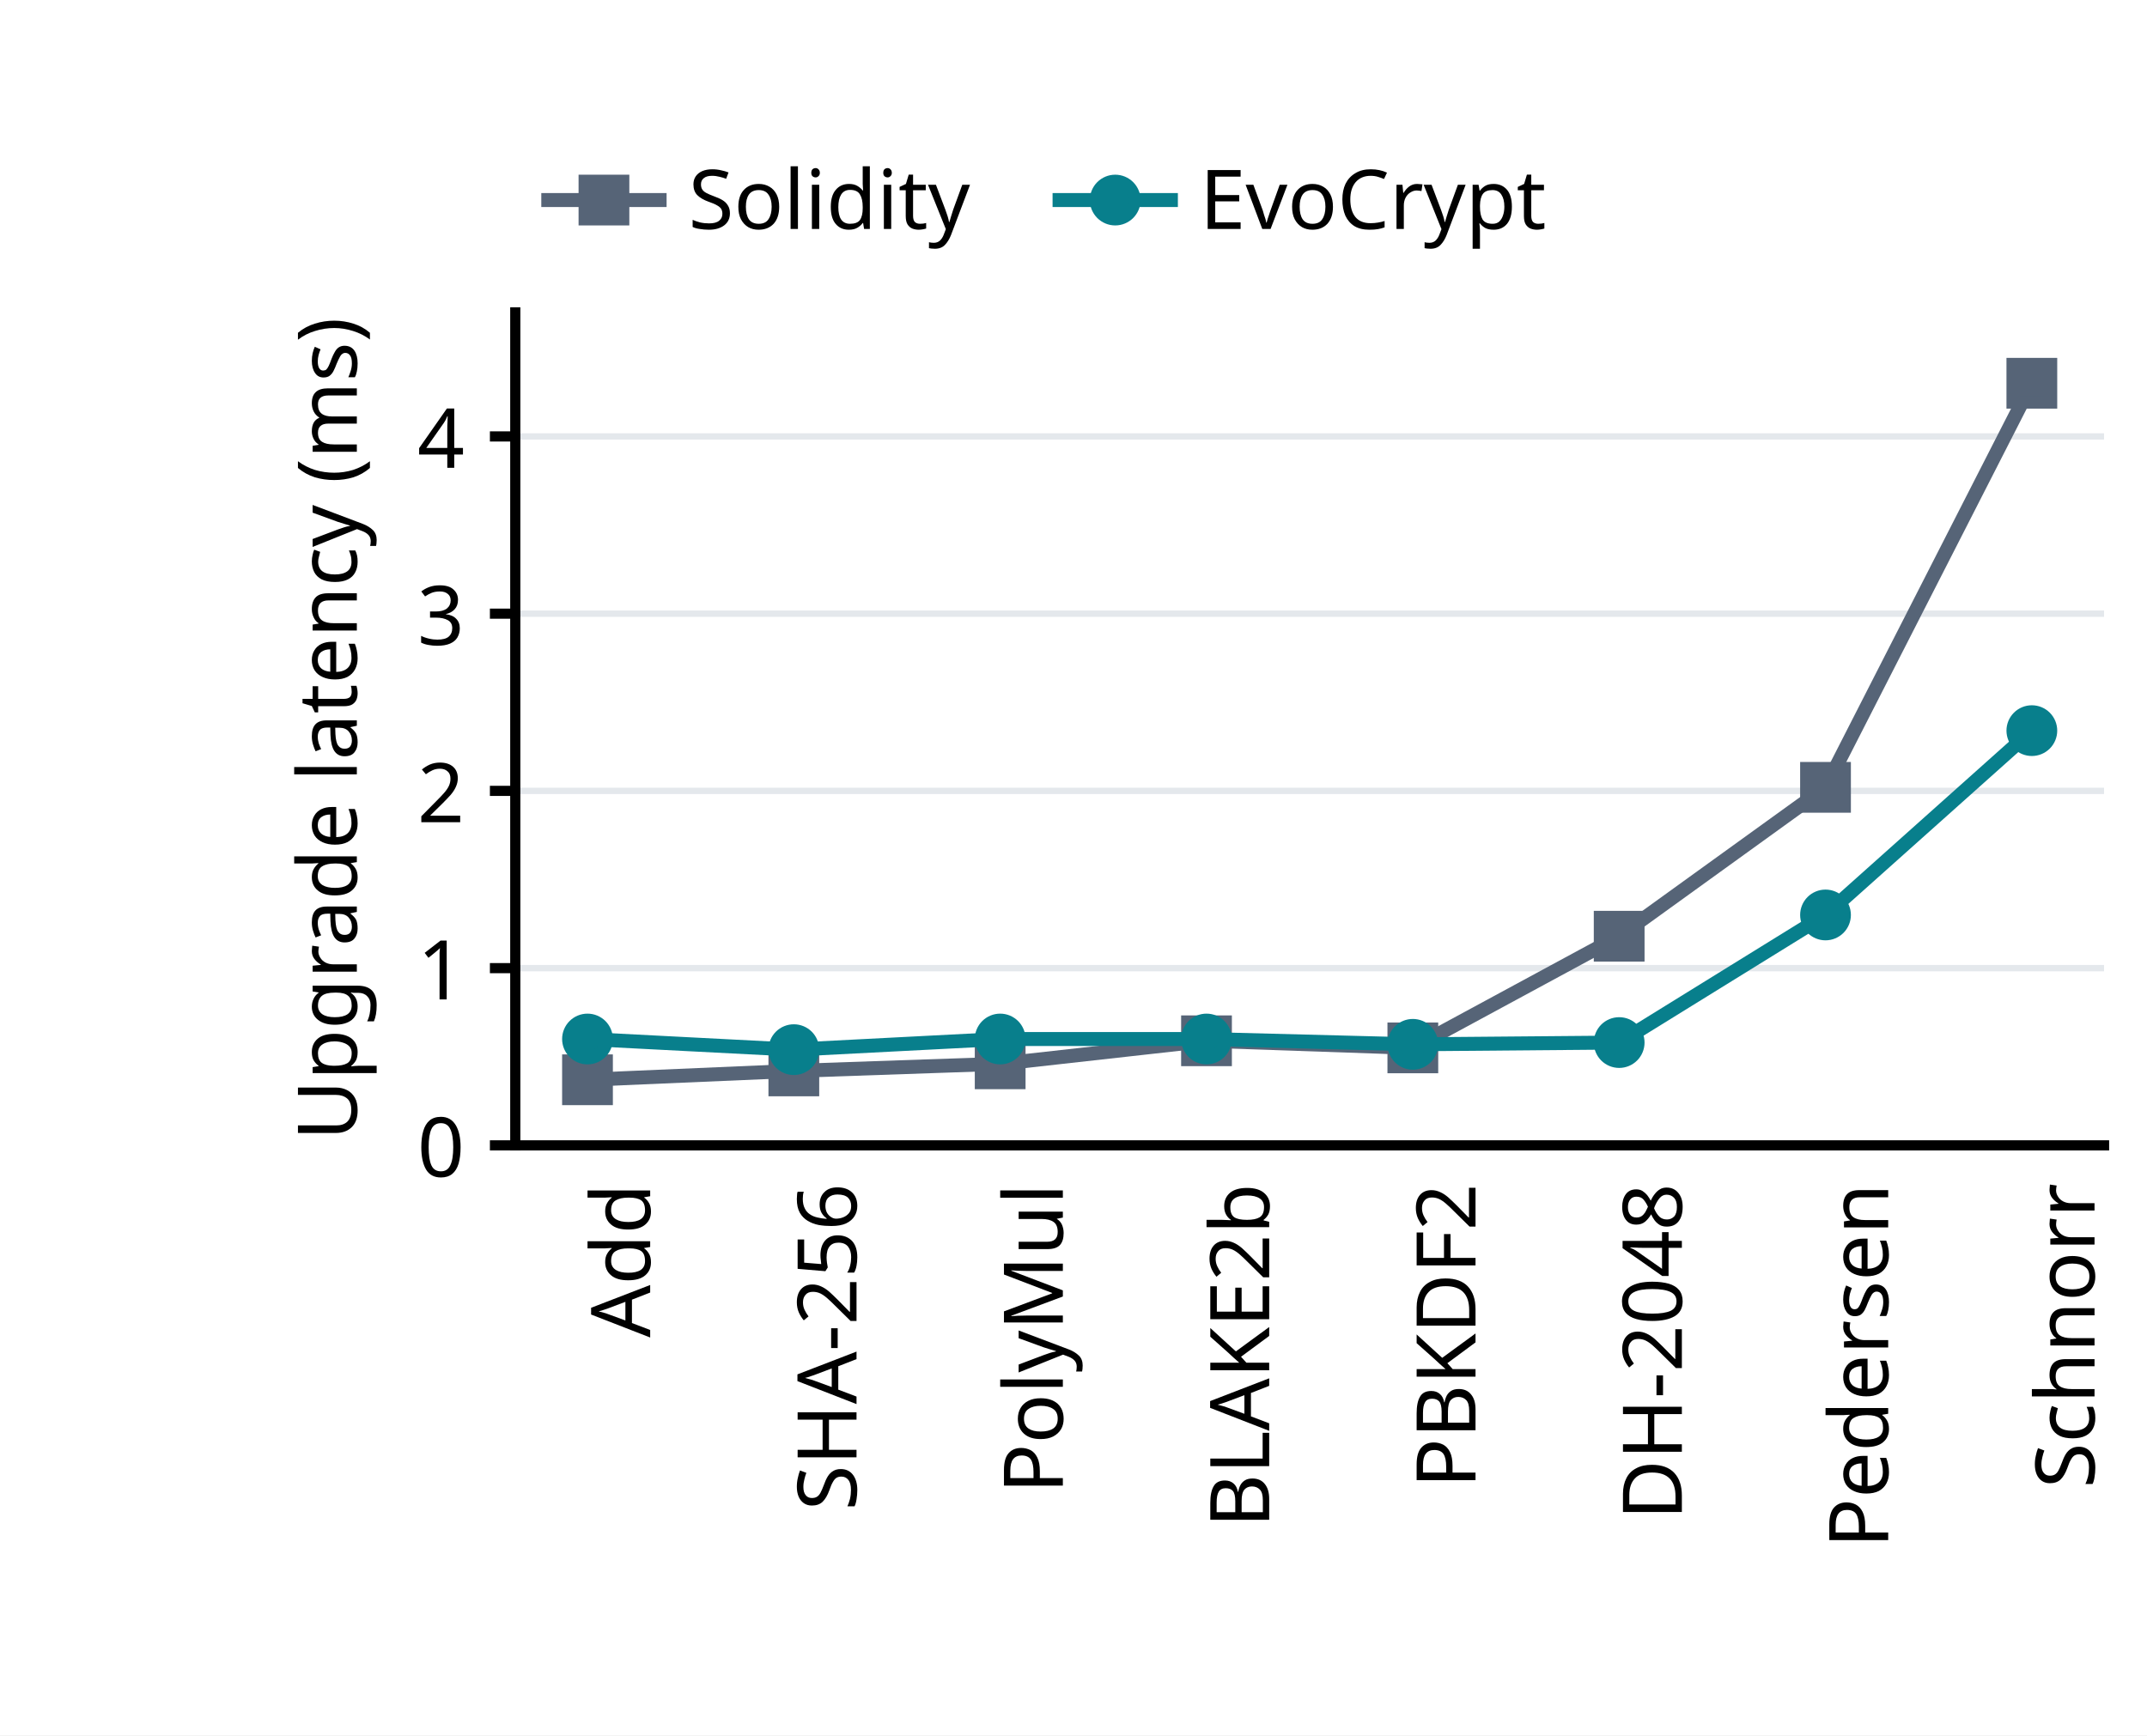
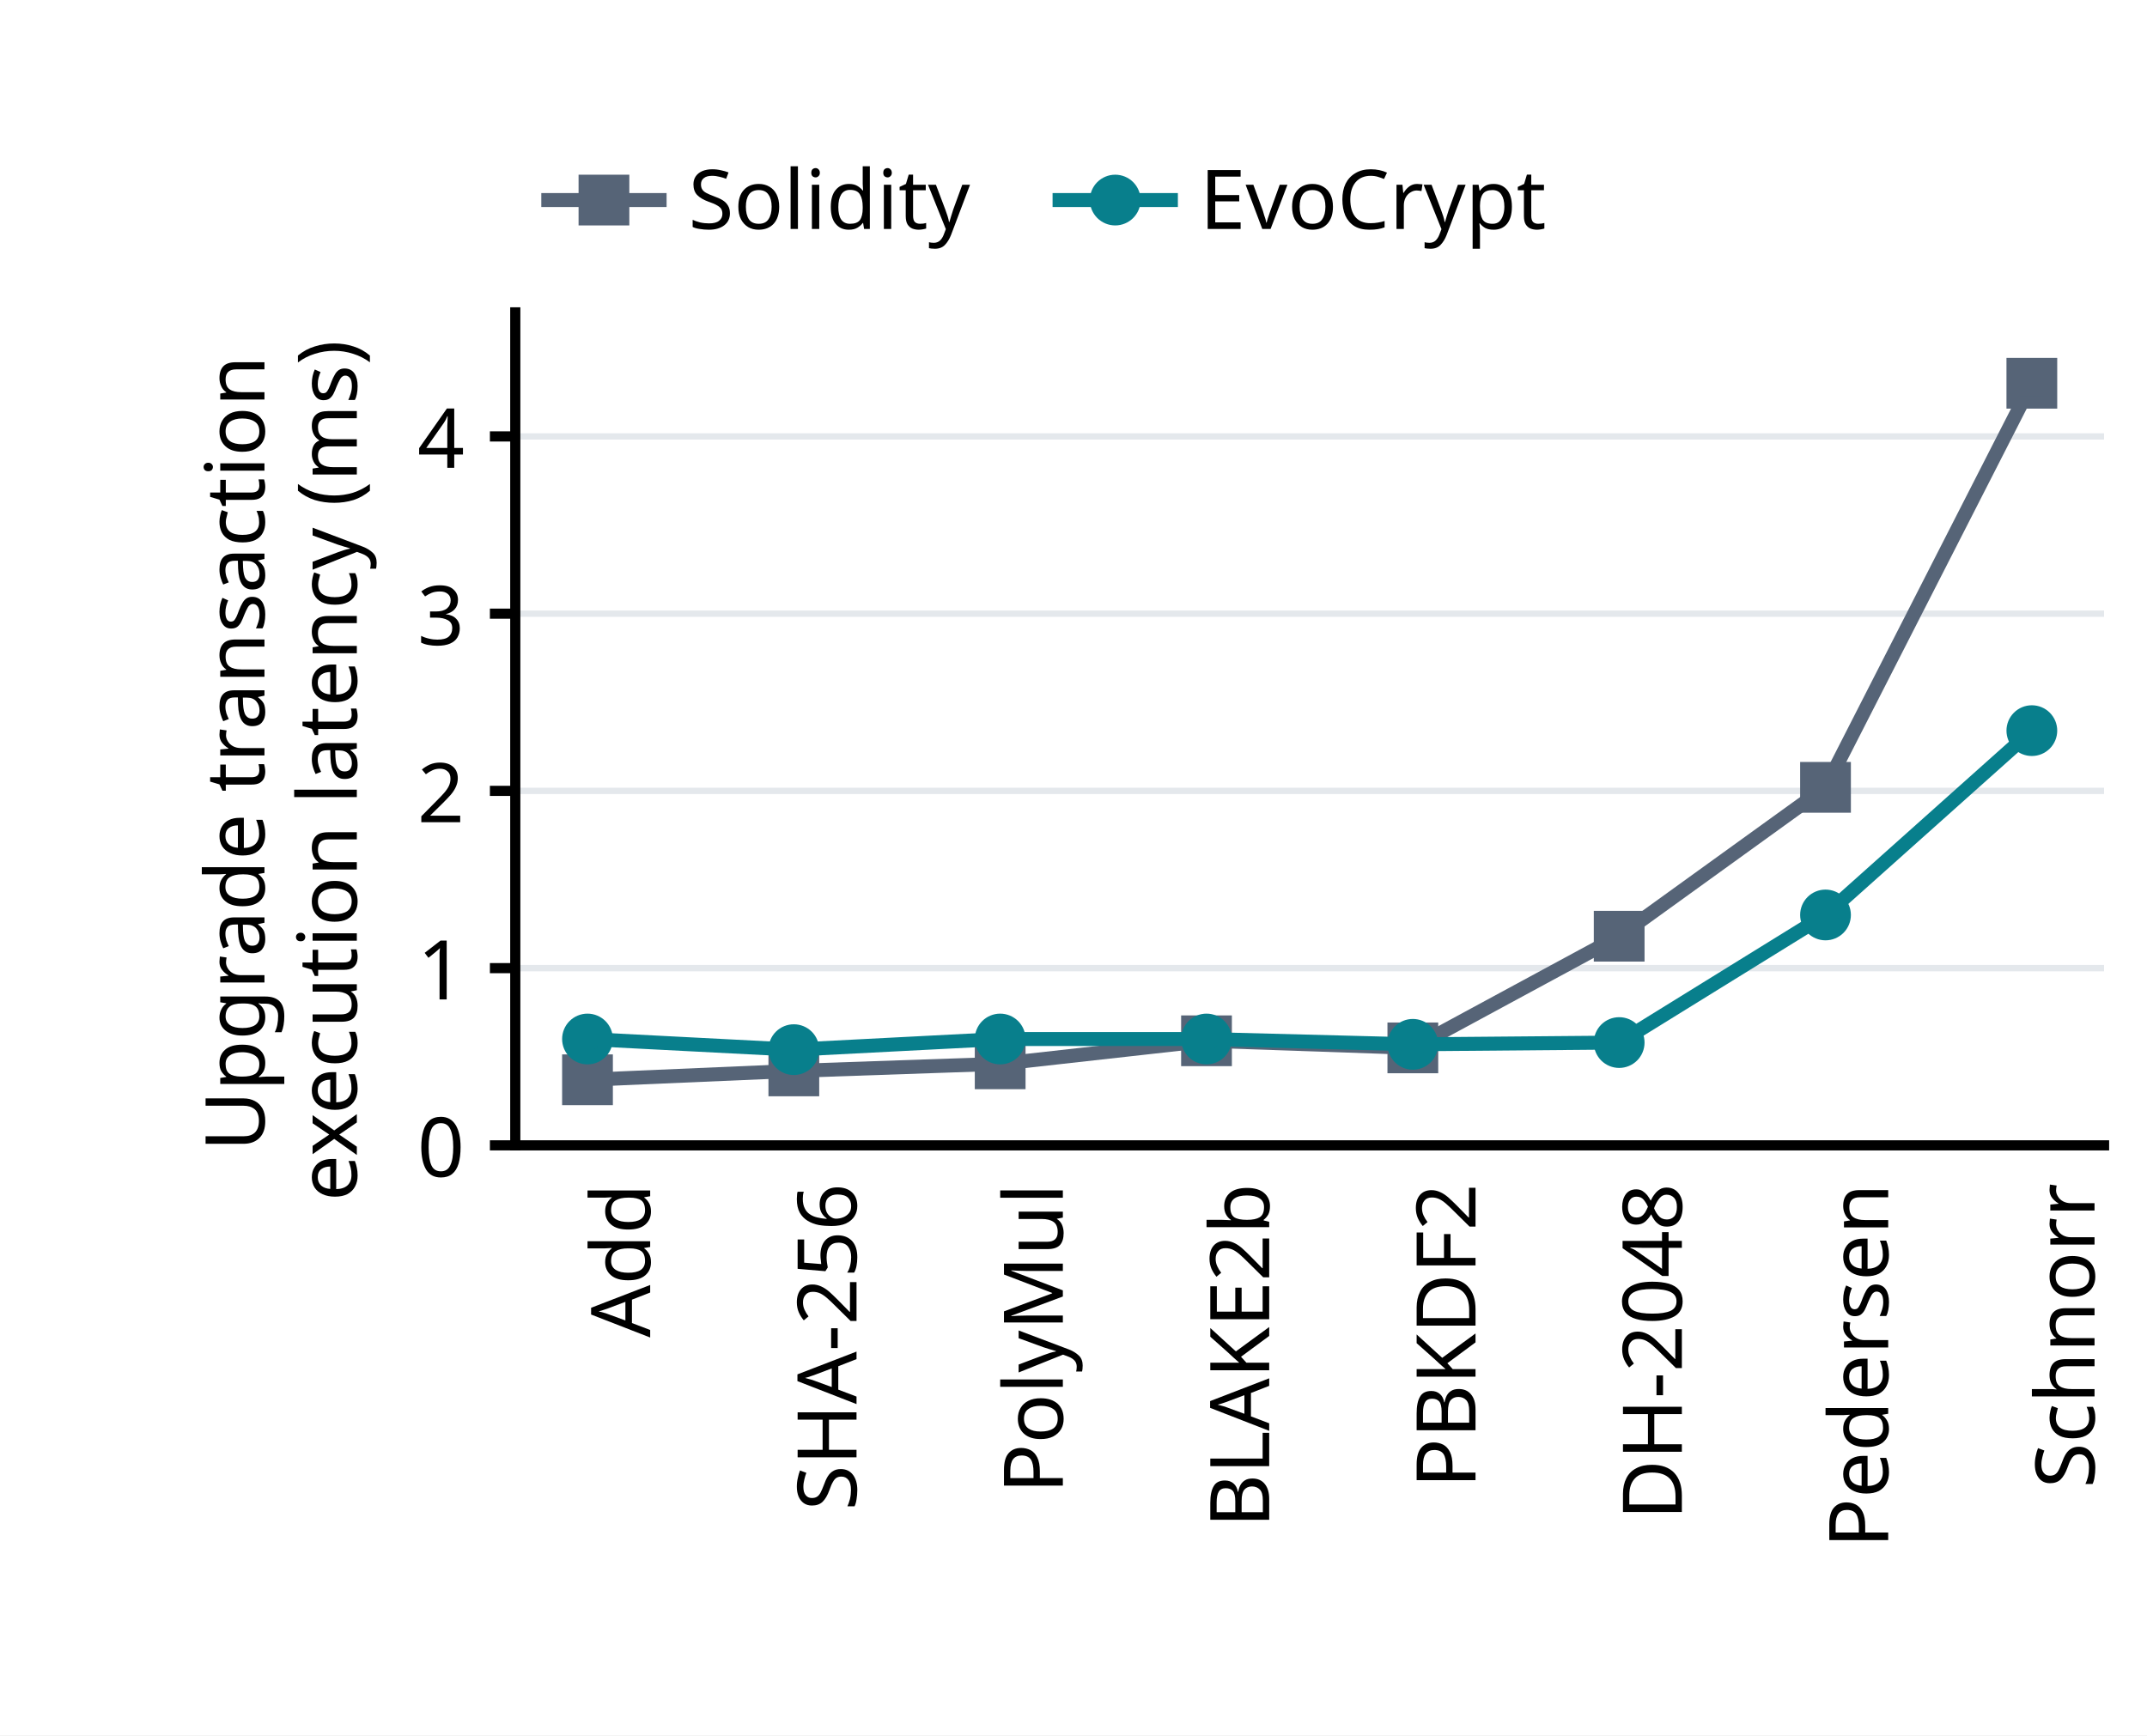
<svg xmlns="http://www.w3.org/2000/svg" xmlns:xlink="http://www.w3.org/1999/xlink" width="169.2pt" height="136.8pt" viewBox="0 0 169.2 136.8" version="1.1">
  <defs>
    <style type="text/css">*{stroke-linejoin: round; stroke-linecap: butt}</style>
  </defs>
  <g id="figure_1">
    <g id="patch_1">
      <path d="M 0 136.8  L 169.2 136.8  L 169.2 0  L 0 0  z " style="fill: #ffffff" />
    </g>
    <g id="axes_1">
      <g id="patch_2">
        <path d="M 40.608 90.288  L 165.816 90.288  L 165.816 24.624  L 40.608 24.624  z " style="fill: #ffffff" />
      </g>
      <g id="matplotlib.axis_1">
        <g id="xtick_1">
          <g id="line2d_1" />
          <g id="text_1">
            <text style="font: 6.5px 'sans-serif'; text-anchor: end" x="51.238" y="93.288" transform="rotate(-90, 51.23826, 93.288)">Add</text>
          </g>
        </g>
        <g id="xtick_2">
          <g id="line2d_2" />
          <g id="text_2">
            <text style="font: 6.5px 'sans-serif'; text-anchor: end" x="67.499" y="93.288" transform="rotate(-90, 67.49904, 93.288)">SHA-256</text>
          </g>
        </g>
        <g id="xtick_3">
          <g id="line2d_3" />
          <g id="text_3">
            <text style="font: 6.5px 'sans-serif'; text-anchor: end" x="83.76" y="93.288" transform="rotate(-90, 83.75982, 93.288)">PolyMul</text>
          </g>
        </g>
        <g id="xtick_4">
          <g id="line2d_4" />
          <g id="text_4">
            <text style="font: 6.5px 'sans-serif'; text-anchor: end" x="100.021" y="93.288" transform="rotate(-90, 100.0206, 93.288)">BLAKE2b</text>
          </g>
        </g>
        <g id="xtick_5">
          <g id="line2d_5" />
          <g id="text_5">
            <text style="font: 6.5px 'sans-serif'; text-anchor: end" x="116.281" y="93.288" transform="rotate(-90, 116.2814, 93.288)">PBKDF2</text>
          </g>
        </g>
        <g id="xtick_6">
          <g id="line2d_6" />
          <g id="text_6">
            <text style="font: 6.5px 'sans-serif'; text-anchor: end" x="132.542" y="93.288" transform="rotate(-90, 132.5422, 93.288)">DH-2048</text>
          </g>
        </g>
        <g id="xtick_7">
          <g id="line2d_7" />
          <g id="text_7">
            <text style="font: 6.5px 'sans-serif'; text-anchor: end" x="148.803" y="93.288" transform="rotate(-90, 148.8029, 93.288)">Pedersen</text>
          </g>
        </g>
        <g id="xtick_8">
          <g id="line2d_8" />
          <g id="text_8">
            <text style="font: 6.5px 'sans-serif'; text-anchor: end" x="165.064" y="93.288" transform="rotate(-90, 165.0637, 93.288)">Schnorr</text>
          </g>
        </g>
      </g>
      <g id="matplotlib.axis_2">
        <g id="ytick_1">
          <g id="line2d_9">
-             <path d="M 40.608 90.288  L 165.816 90.288  " clip-path="url(#p1daf15779c)" style="fill: none; stroke: #e4e8ec; stroke-width: 0.5; stroke-linecap: square" />
+             <path d="M 40.608 90.288  L 165.816 90.288  " clip-path="url(#p2796b91955)" style="fill: none; stroke: #e4e8ec; stroke-width: 0.5; stroke-linecap: square" />
          </g>
          <g id="line2d_10">
            <defs>
-               <path id="ma8b0f7a4cb" d="M 0 0  L -2 0  " style="stroke: #000000; stroke-width: 0.8" />
+               <path id="mdf60f42db8" d="M 0 0  L -2 0  " style="stroke: #000000; stroke-width: 0.8" />
            </defs>
            <g>
-               <use xlink:href="#ma8b0f7a4cb" x="40.608" y="90.288" style="stroke: #000000; stroke-width: 0.8" />
+               <use xlink:href="#mdf60f42db8" x="40.608" y="90.288" style="stroke: #000000; stroke-width: 0.8" />
            </g>
          </g>
          <g id="text_9">
            <text style="font: 6.5px 'sans-serif'; text-anchor: end" x="36.608" y="92.757" transform="rotate(-0, 36.608, 92.75749)">0</text>
          </g>
        </g>
        <g id="ytick_2">
          <g id="line2d_11">
-             <path d="M 40.608 76.317  L 165.816 76.317  " clip-path="url(#p1daf15779c)" style="fill: none; stroke: #e4e8ec; stroke-width: 0.5; stroke-linecap: square" />
+             <path d="M 40.608 76.317  L 165.816 76.317  " clip-path="url(#p2796b91955)" style="fill: none; stroke: #e4e8ec; stroke-width: 0.5; stroke-linecap: square" />
          </g>
          <g id="line2d_12">
            <g>
-               <use xlink:href="#ma8b0f7a4cb" x="40.608" y="76.317" style="stroke: #000000; stroke-width: 0.8" />
+               <use xlink:href="#mdf60f42db8" x="40.608" y="76.317" style="stroke: #000000; stroke-width: 0.8" />
            </g>
          </g>
          <g id="text_10">
            <text style="font: 6.5px 'sans-serif'; text-anchor: end" x="36.608" y="78.786" transform="rotate(-0, 36.608, 78.78643)">1</text>
          </g>
        </g>
        <g id="ytick_3">
          <g id="line2d_13">
-             <path d="M 40.608 62.346  L 165.816 62.346  " clip-path="url(#p1daf15779c)" style="fill: none; stroke: #e4e8ec; stroke-width: 0.5; stroke-linecap: square" />
+             <path d="M 40.608 62.346  L 165.816 62.346  " clip-path="url(#p2796b91955)" style="fill: none; stroke: #e4e8ec; stroke-width: 0.5; stroke-linecap: square" />
          </g>
          <g id="line2d_14">
            <g>
-               <use xlink:href="#ma8b0f7a4cb" x="40.608" y="62.346" style="stroke: #000000; stroke-width: 0.8" />
+               <use xlink:href="#mdf60f42db8" x="40.608" y="62.346" style="stroke: #000000; stroke-width: 0.8" />
            </g>
          </g>
          <g id="text_11">
            <text style="font: 6.5px 'sans-serif'; text-anchor: end" x="36.608" y="64.815" transform="rotate(-0, 36.608, 64.81536)">2</text>
          </g>
        </g>
        <g id="ytick_4">
          <g id="line2d_15">
-             <path d="M 40.608 48.375  L 165.816 48.375  " clip-path="url(#p1daf15779c)" style="fill: none; stroke: #e4e8ec; stroke-width: 0.5; stroke-linecap: square" />
+             <path d="M 40.608 48.375  L 165.816 48.375  " clip-path="url(#p2796b91955)" style="fill: none; stroke: #e4e8ec; stroke-width: 0.5; stroke-linecap: square" />
          </g>
          <g id="line2d_16">
            <g>
-               <use xlink:href="#ma8b0f7a4cb" x="40.608" y="48.375" style="stroke: #000000; stroke-width: 0.8" />
+               <use xlink:href="#mdf60f42db8" x="40.608" y="48.375" style="stroke: #000000; stroke-width: 0.8" />
            </g>
          </g>
          <g id="text_12">
            <text style="font: 6.5px 'sans-serif'; text-anchor: end" x="36.608" y="50.844" transform="rotate(-0, 36.608, 50.8443)">3</text>
          </g>
        </g>
        <g id="ytick_5">
          <g id="line2d_17">
-             <path d="M 40.608 34.404  L 165.816 34.404  " clip-path="url(#p1daf15779c)" style="fill: none; stroke: #e4e8ec; stroke-width: 0.5; stroke-linecap: square" />
+             <path d="M 40.608 34.404  L 165.816 34.404  " clip-path="url(#p2796b91955)" style="fill: none; stroke: #e4e8ec; stroke-width: 0.5; stroke-linecap: square" />
          </g>
          <g id="line2d_18">
            <g>
-               <use xlink:href="#ma8b0f7a4cb" x="40.608" y="34.404" style="stroke: #000000; stroke-width: 0.8" />
+               <use xlink:href="#mdf60f42db8" x="40.608" y="34.404" style="stroke: #000000; stroke-width: 0.8" />
            </g>
          </g>
          <g id="text_13">
            <text style="font: 6.5px 'sans-serif'; text-anchor: end" x="36.608" y="36.873" transform="rotate(-0, 36.608, 36.87324)">4</text>
          </g>
        </g>
        <g id="text_14">
-           <text style="font: 6.5px 'sans-serif'; text-anchor: middle" x="28.121" y="57.456" transform="rotate(-90, 28.12058, 57.456)">Upgrade latency (ms)</text>
+           <text style="font: 6.5px 'sans-serif'" transform="translate(20.842 90.74311)rotate(-90)">Upgrade transaction</text>
+           <text style="font: 6.5px 'sans-serif'" transform="translate(28.12058 94.69186)rotate(-90)">execution latency (ms)</text>
        </g>
      </g>
      <g id="patch_3">
        <path d="M 40.608 90.288  L 40.608 24.624  " style="fill: none; stroke: #000000; stroke-width: 0.8; stroke-linejoin: miter; stroke-linecap: square" />
      </g>
      <g id="patch_4">
        <path d="M 40.608 90.288  L 165.816 90.288  " style="fill: none; stroke: #000000; stroke-width: 0.8; stroke-linejoin: miter; stroke-linecap: square" />
      </g>
      <g id="line2d_19">
-         <path d="M 46.299 85.119  L 62.56 84.42  L 78.821 83.861  L 95.082 82.045  L 111.342 82.604  L 127.603 73.802  L 143.864 62.066  L 160.125 30.212  " clip-path="url(#p1daf15779c)" style="fill: none; stroke: #566477; stroke-width: 1.1; stroke-linecap: square" />
+         <path d="M 46.299 85.119  L 62.56 84.42  L 78.821 83.861  L 95.082 82.045  L 111.342 82.604  L 127.603 73.802  L 143.864 62.066  L 160.125 30.212  " clip-path="url(#p2796b91955)" style="fill: none; stroke: #566477; stroke-width: 1.1; stroke-linecap: square" />
        <defs>
-           <path id="mbe85fc3e45" d="M -1.5 1.5  L 1.5 1.5  L 1.5 -1.5  L -1.5 -1.5  z " style="stroke: #566477; stroke-linejoin: miter" />
+           <path id="ma5b903c2b3" d="M -1.5 1.5  L 1.5 1.5  L 1.5 -1.5  L -1.5 -1.5  z " style="stroke: #566477; stroke-linejoin: miter" />
        </defs>
-         <g clip-path="url(#p1daf15779c)">
-           <use xlink:href="#mbe85fc3e45" x="46.299" y="85.119" style="fill: #566477; stroke: #566477; stroke-linejoin: miter" />
-           <use xlink:href="#mbe85fc3e45" x="62.56" y="84.42" style="fill: #566477; stroke: #566477; stroke-linejoin: miter" />
-           <use xlink:href="#mbe85fc3e45" x="78.821" y="83.861" style="fill: #566477; stroke: #566477; stroke-linejoin: miter" />
-           <use xlink:href="#mbe85fc3e45" x="95.082" y="82.045" style="fill: #566477; stroke: #566477; stroke-linejoin: miter" />
-           <use xlink:href="#mbe85fc3e45" x="111.342" y="82.604" style="fill: #566477; stroke: #566477; stroke-linejoin: miter" />
-           <use xlink:href="#mbe85fc3e45" x="127.603" y="73.802" style="fill: #566477; stroke: #566477; stroke-linejoin: miter" />
-           <use xlink:href="#mbe85fc3e45" x="143.864" y="62.066" style="fill: #566477; stroke: #566477; stroke-linejoin: miter" />
-           <use xlink:href="#mbe85fc3e45" x="160.125" y="30.212" style="fill: #566477; stroke: #566477; stroke-linejoin: miter" />
+         <g clip-path="url(#p2796b91955)">
+           <use xlink:href="#ma5b903c2b3" x="46.299" y="85.119" style="fill: #566477; stroke: #566477; stroke-linejoin: miter" />
+           <use xlink:href="#ma5b903c2b3" x="62.56" y="84.42" style="fill: #566477; stroke: #566477; stroke-linejoin: miter" />
+           <use xlink:href="#ma5b903c2b3" x="78.821" y="83.861" style="fill: #566477; stroke: #566477; stroke-linejoin: miter" />
+           <use xlink:href="#ma5b903c2b3" x="95.082" y="82.045" style="fill: #566477; stroke: #566477; stroke-linejoin: miter" />
+           <use xlink:href="#ma5b903c2b3" x="111.342" y="82.604" style="fill: #566477; stroke: #566477; stroke-linejoin: miter" />
+           <use xlink:href="#ma5b903c2b3" x="127.603" y="73.802" style="fill: #566477; stroke: #566477; stroke-linejoin: miter" />
+           <use xlink:href="#ma5b903c2b3" x="143.864" y="62.066" style="fill: #566477; stroke: #566477; stroke-linejoin: miter" />
+           <use xlink:href="#ma5b903c2b3" x="160.125" y="30.212" style="fill: #566477; stroke: #566477; stroke-linejoin: miter" />
        </g>
      </g>
      <g id="line2d_20">
-         <path d="M 46.299 81.905  L 62.56 82.744  L 78.821 81.905  L 95.082 81.905  L 111.342 82.324  L 127.603 82.185  L 143.864 72.126  L 160.125 57.596  " clip-path="url(#p1daf15779c)" style="fill: none; stroke: #087f8c; stroke-width: 1.1; stroke-linecap: square" />
+         <path d="M 46.299 81.905  L 62.56 82.744  L 78.821 81.905  L 95.082 81.905  L 111.342 82.324  L 127.603 82.185  L 143.864 72.126  L 160.125 57.596  " clip-path="url(#p2796b91955)" style="fill: none; stroke: #087f8c; stroke-width: 1.1; stroke-linecap: square" />
        <defs>
-           <path id="me8bb6727f4" d="M 0 1.5  C 0.398 1.5 0.779 1.342 1.061 1.061  C 1.342 0.779 1.5 0.398 1.5 0  C 1.5 -0.398 1.342 -0.779 1.061 -1.061  C 0.779 -1.342 0.398 -1.5 0 -1.5  C -0.398 -1.5 -0.779 -1.342 -1.061 -1.061  C -1.342 -0.779 -1.5 -0.398 -1.5 0  C -1.5 0.398 -1.342 0.779 -1.061 1.061  C -0.779 1.342 -0.398 1.5 0 1.5  z " style="stroke: #087f8c" />
+           <path id="ma09a48c09f" d="M 0 1.5  C 0.398 1.5 0.779 1.342 1.061 1.061  C 1.342 0.779 1.5 0.398 1.5 0  C 1.5 -0.398 1.342 -0.779 1.061 -1.061  C 0.779 -1.342 0.398 -1.5 0 -1.5  C -0.398 -1.5 -0.779 -1.342 -1.061 -1.061  C -1.342 -0.779 -1.5 -0.398 -1.5 0  C -1.5 0.398 -1.342 0.779 -1.061 1.061  C -0.779 1.342 -0.398 1.5 0 1.5  z " style="stroke: #087f8c" />
        </defs>
-         <g clip-path="url(#p1daf15779c)">
-           <use xlink:href="#me8bb6727f4" x="46.299" y="81.905" style="fill: #087f8c; stroke: #087f8c" />
-           <use xlink:href="#me8bb6727f4" x="62.56" y="82.744" style="fill: #087f8c; stroke: #087f8c" />
-           <use xlink:href="#me8bb6727f4" x="78.821" y="81.905" style="fill: #087f8c; stroke: #087f8c" />
-           <use xlink:href="#me8bb6727f4" x="95.082" y="81.905" style="fill: #087f8c; stroke: #087f8c" />
-           <use xlink:href="#me8bb6727f4" x="111.342" y="82.324" style="fill: #087f8c; stroke: #087f8c" />
-           <use xlink:href="#me8bb6727f4" x="127.603" y="82.185" style="fill: #087f8c; stroke: #087f8c" />
-           <use xlink:href="#me8bb6727f4" x="143.864" y="72.126" style="fill: #087f8c; stroke: #087f8c" />
-           <use xlink:href="#me8bb6727f4" x="160.125" y="57.596" style="fill: #087f8c; stroke: #087f8c" />
+         <g clip-path="url(#p2796b91955)">
+           <use xlink:href="#ma09a48c09f" x="46.299" y="81.905" style="fill: #087f8c; stroke: #087f8c" />
+           <use xlink:href="#ma09a48c09f" x="62.56" y="82.744" style="fill: #087f8c; stroke: #087f8c" />
+           <use xlink:href="#ma09a48c09f" x="78.821" y="81.905" style="fill: #087f8c; stroke: #087f8c" />
+           <use xlink:href="#ma09a48c09f" x="95.082" y="81.905" style="fill: #087f8c; stroke: #087f8c" />
+           <use xlink:href="#ma09a48c09f" x="111.342" y="82.324" style="fill: #087f8c; stroke: #087f8c" />
+           <use xlink:href="#ma09a48c09f" x="127.603" y="82.185" style="fill: #087f8c; stroke: #087f8c" />
+           <use xlink:href="#ma09a48c09f" x="143.864" y="72.126" style="fill: #087f8c; stroke: #087f8c" />
+           <use xlink:href="#ma09a48c09f" x="160.125" y="57.596" style="fill: #087f8c; stroke: #087f8c" />
        </g>
      </g>
      <g id="legend_1">
        <g id="line2d_21">
          <path d="M 43.208 15.771  L 47.596 15.771  L 51.983 15.771  " style="fill: none; stroke: #566477; stroke-width: 1.1; stroke-linecap: square" />
          <g>
-             <use xlink:href="#mbe85fc3e45" x="47.596" y="15.771" style="fill: #566477; stroke: #566477; stroke-linejoin: miter" />
+             <use xlink:href="#ma5b903c2b3" x="47.596" y="15.771" style="fill: #566477; stroke: #566477; stroke-linejoin: miter" />
          </g>
        </g>
        <g id="text_15">
          <text style="font: 6.5px 'sans-serif'; text-anchor: start" x="54.258" y="18.046" transform="rotate(-0, 54.258, 18.04564)">Solidity</text>
        </g>
        <g id="line2d_22">
          <path d="M 83.501 15.771  L 87.888 15.771  L 92.276 15.771  " style="fill: none; stroke: #087f8c; stroke-width: 1.1; stroke-linecap: square" />
          <g>
-             <use xlink:href="#me8bb6727f4" x="87.888" y="15.771" style="fill: #087f8c; stroke: #087f8c" />
+             <use xlink:href="#ma09a48c09f" x="87.888" y="15.771" style="fill: #087f8c; stroke: #087f8c" />
          </g>
        </g>
        <g id="text_16">
          <text style="font: 6.5px 'sans-serif'; text-anchor: start" x="94.551" y="18.046" transform="rotate(-0, 94.55089, 18.04564)">EvoCrypt</text>
        </g>
      </g>
    </g>
  </g>
  <defs>
-     <clipPath id="p1daf15779c">
+     <clipPath id="p2796b91955">
      <rect x="40.608" y="24.624" width="125.208" height="65.664" />
    </clipPath>
  </defs>
</svg>
